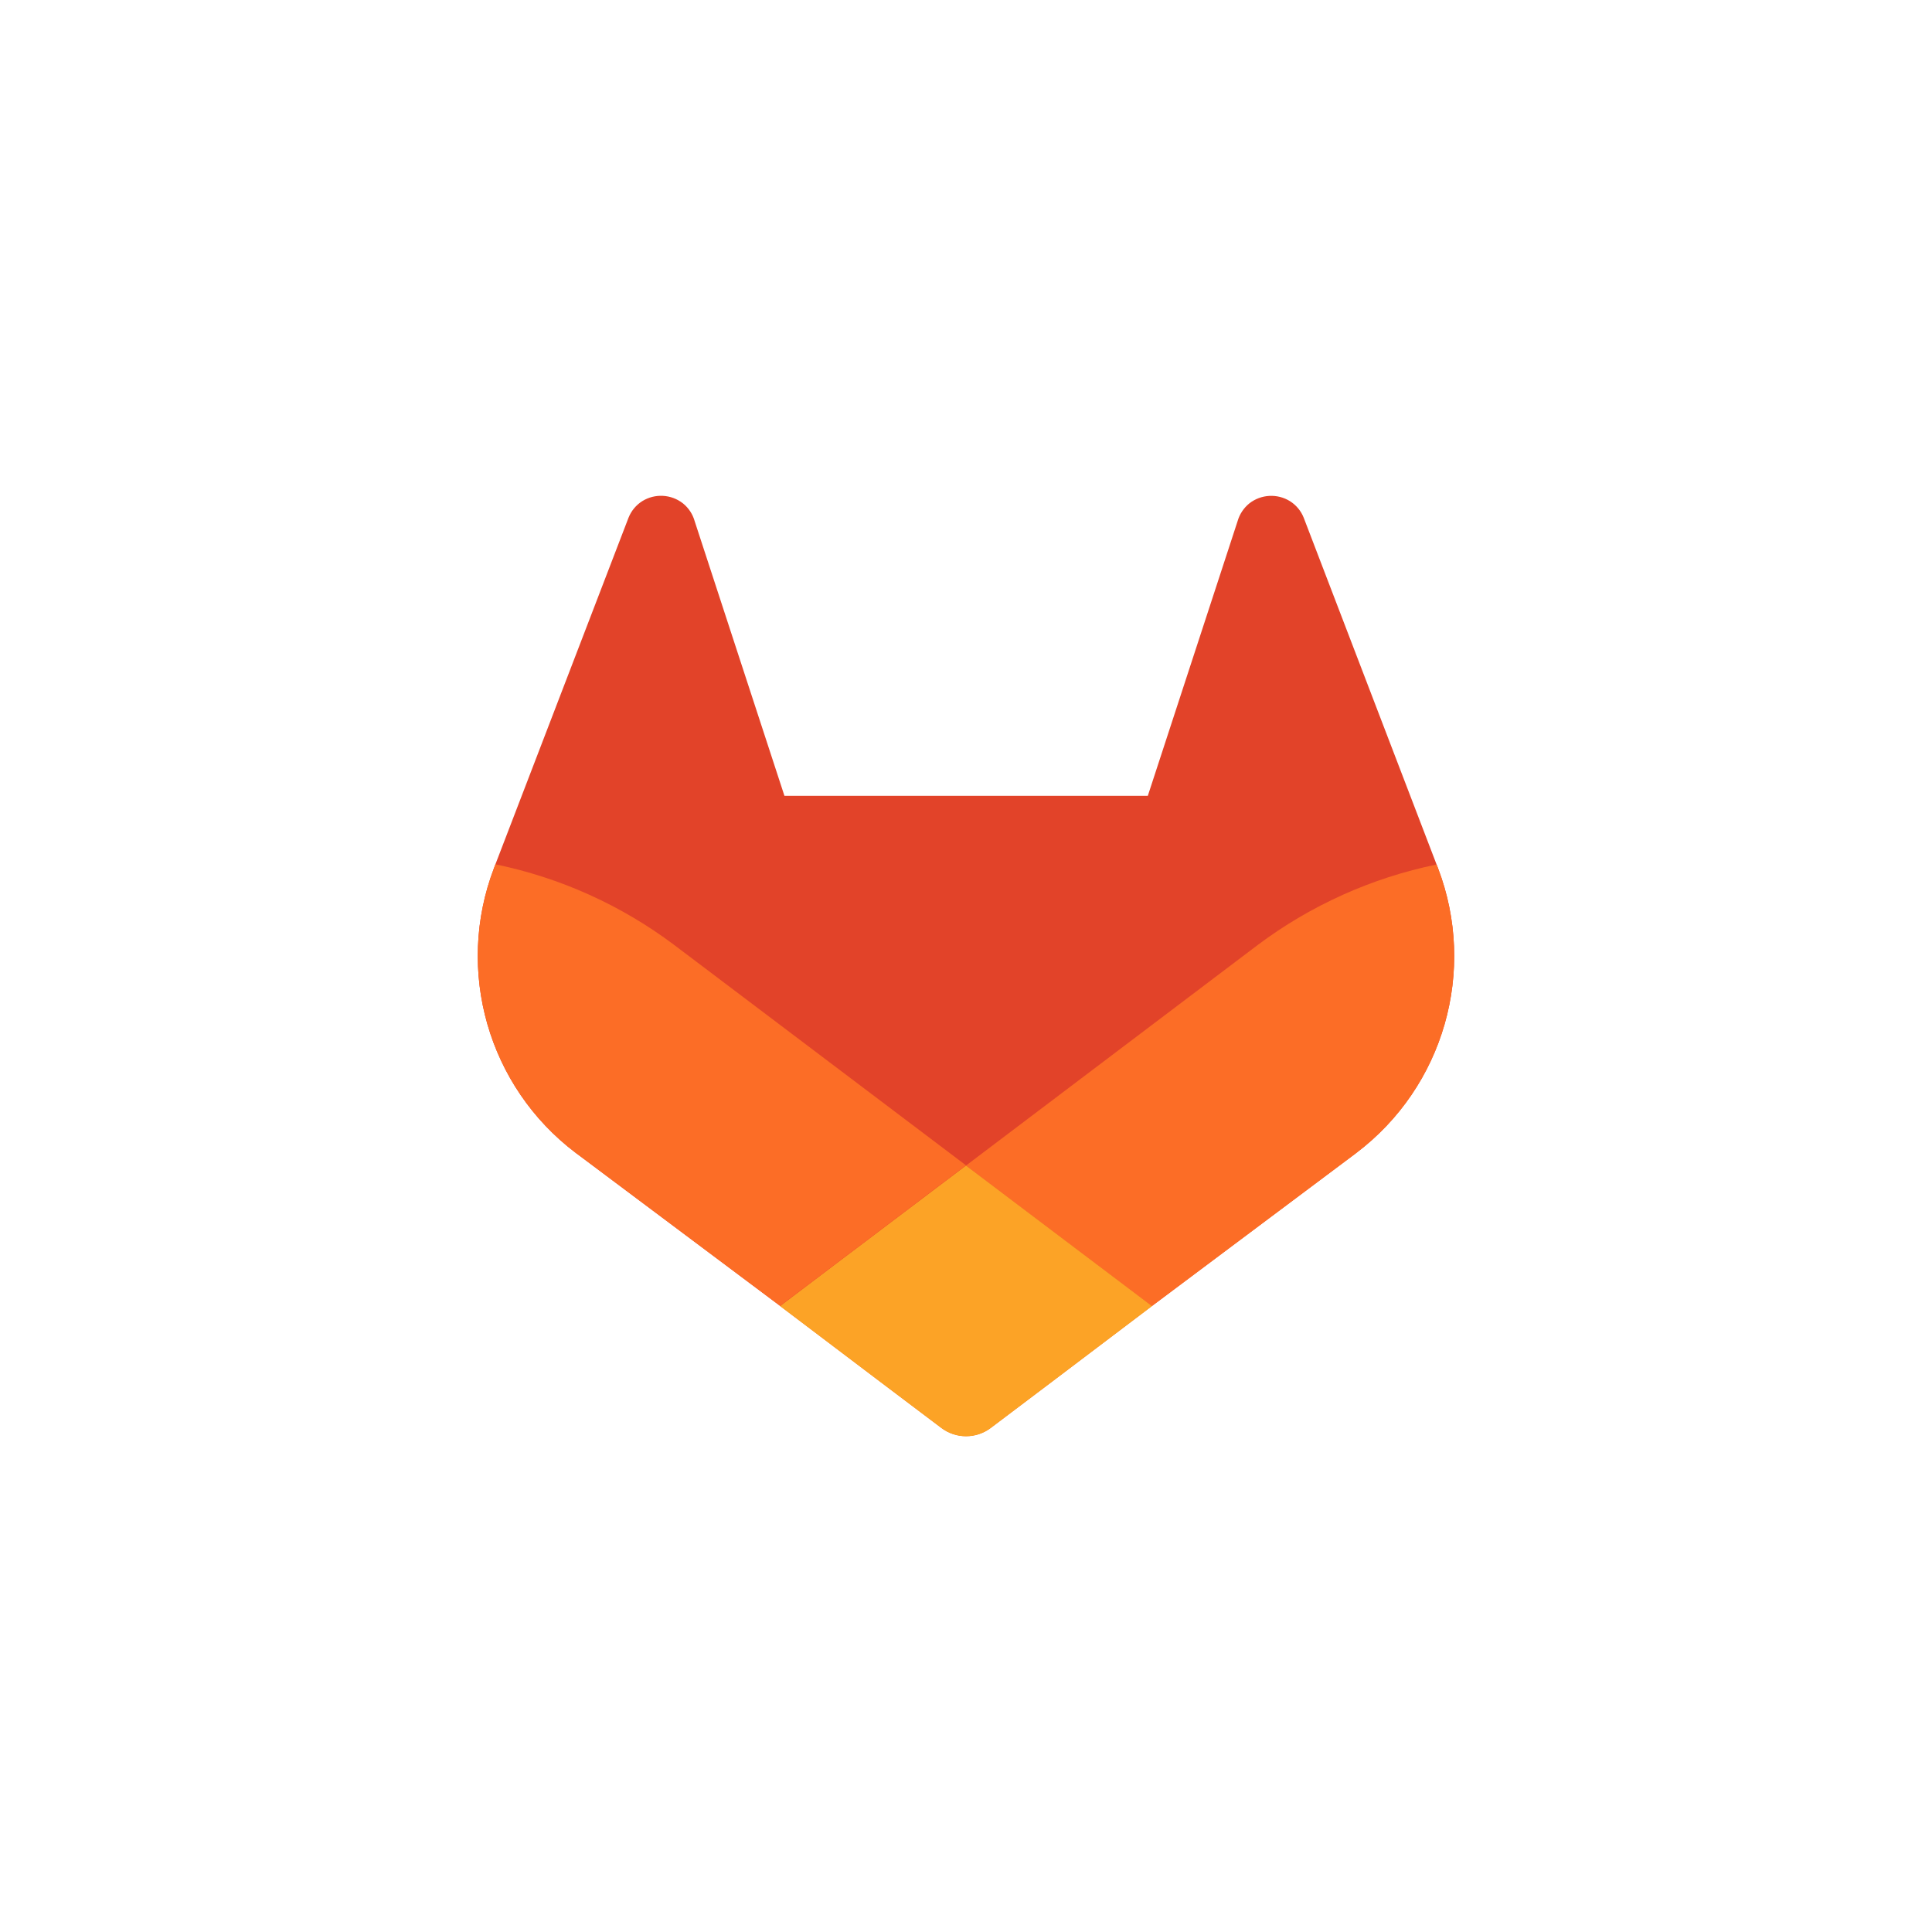
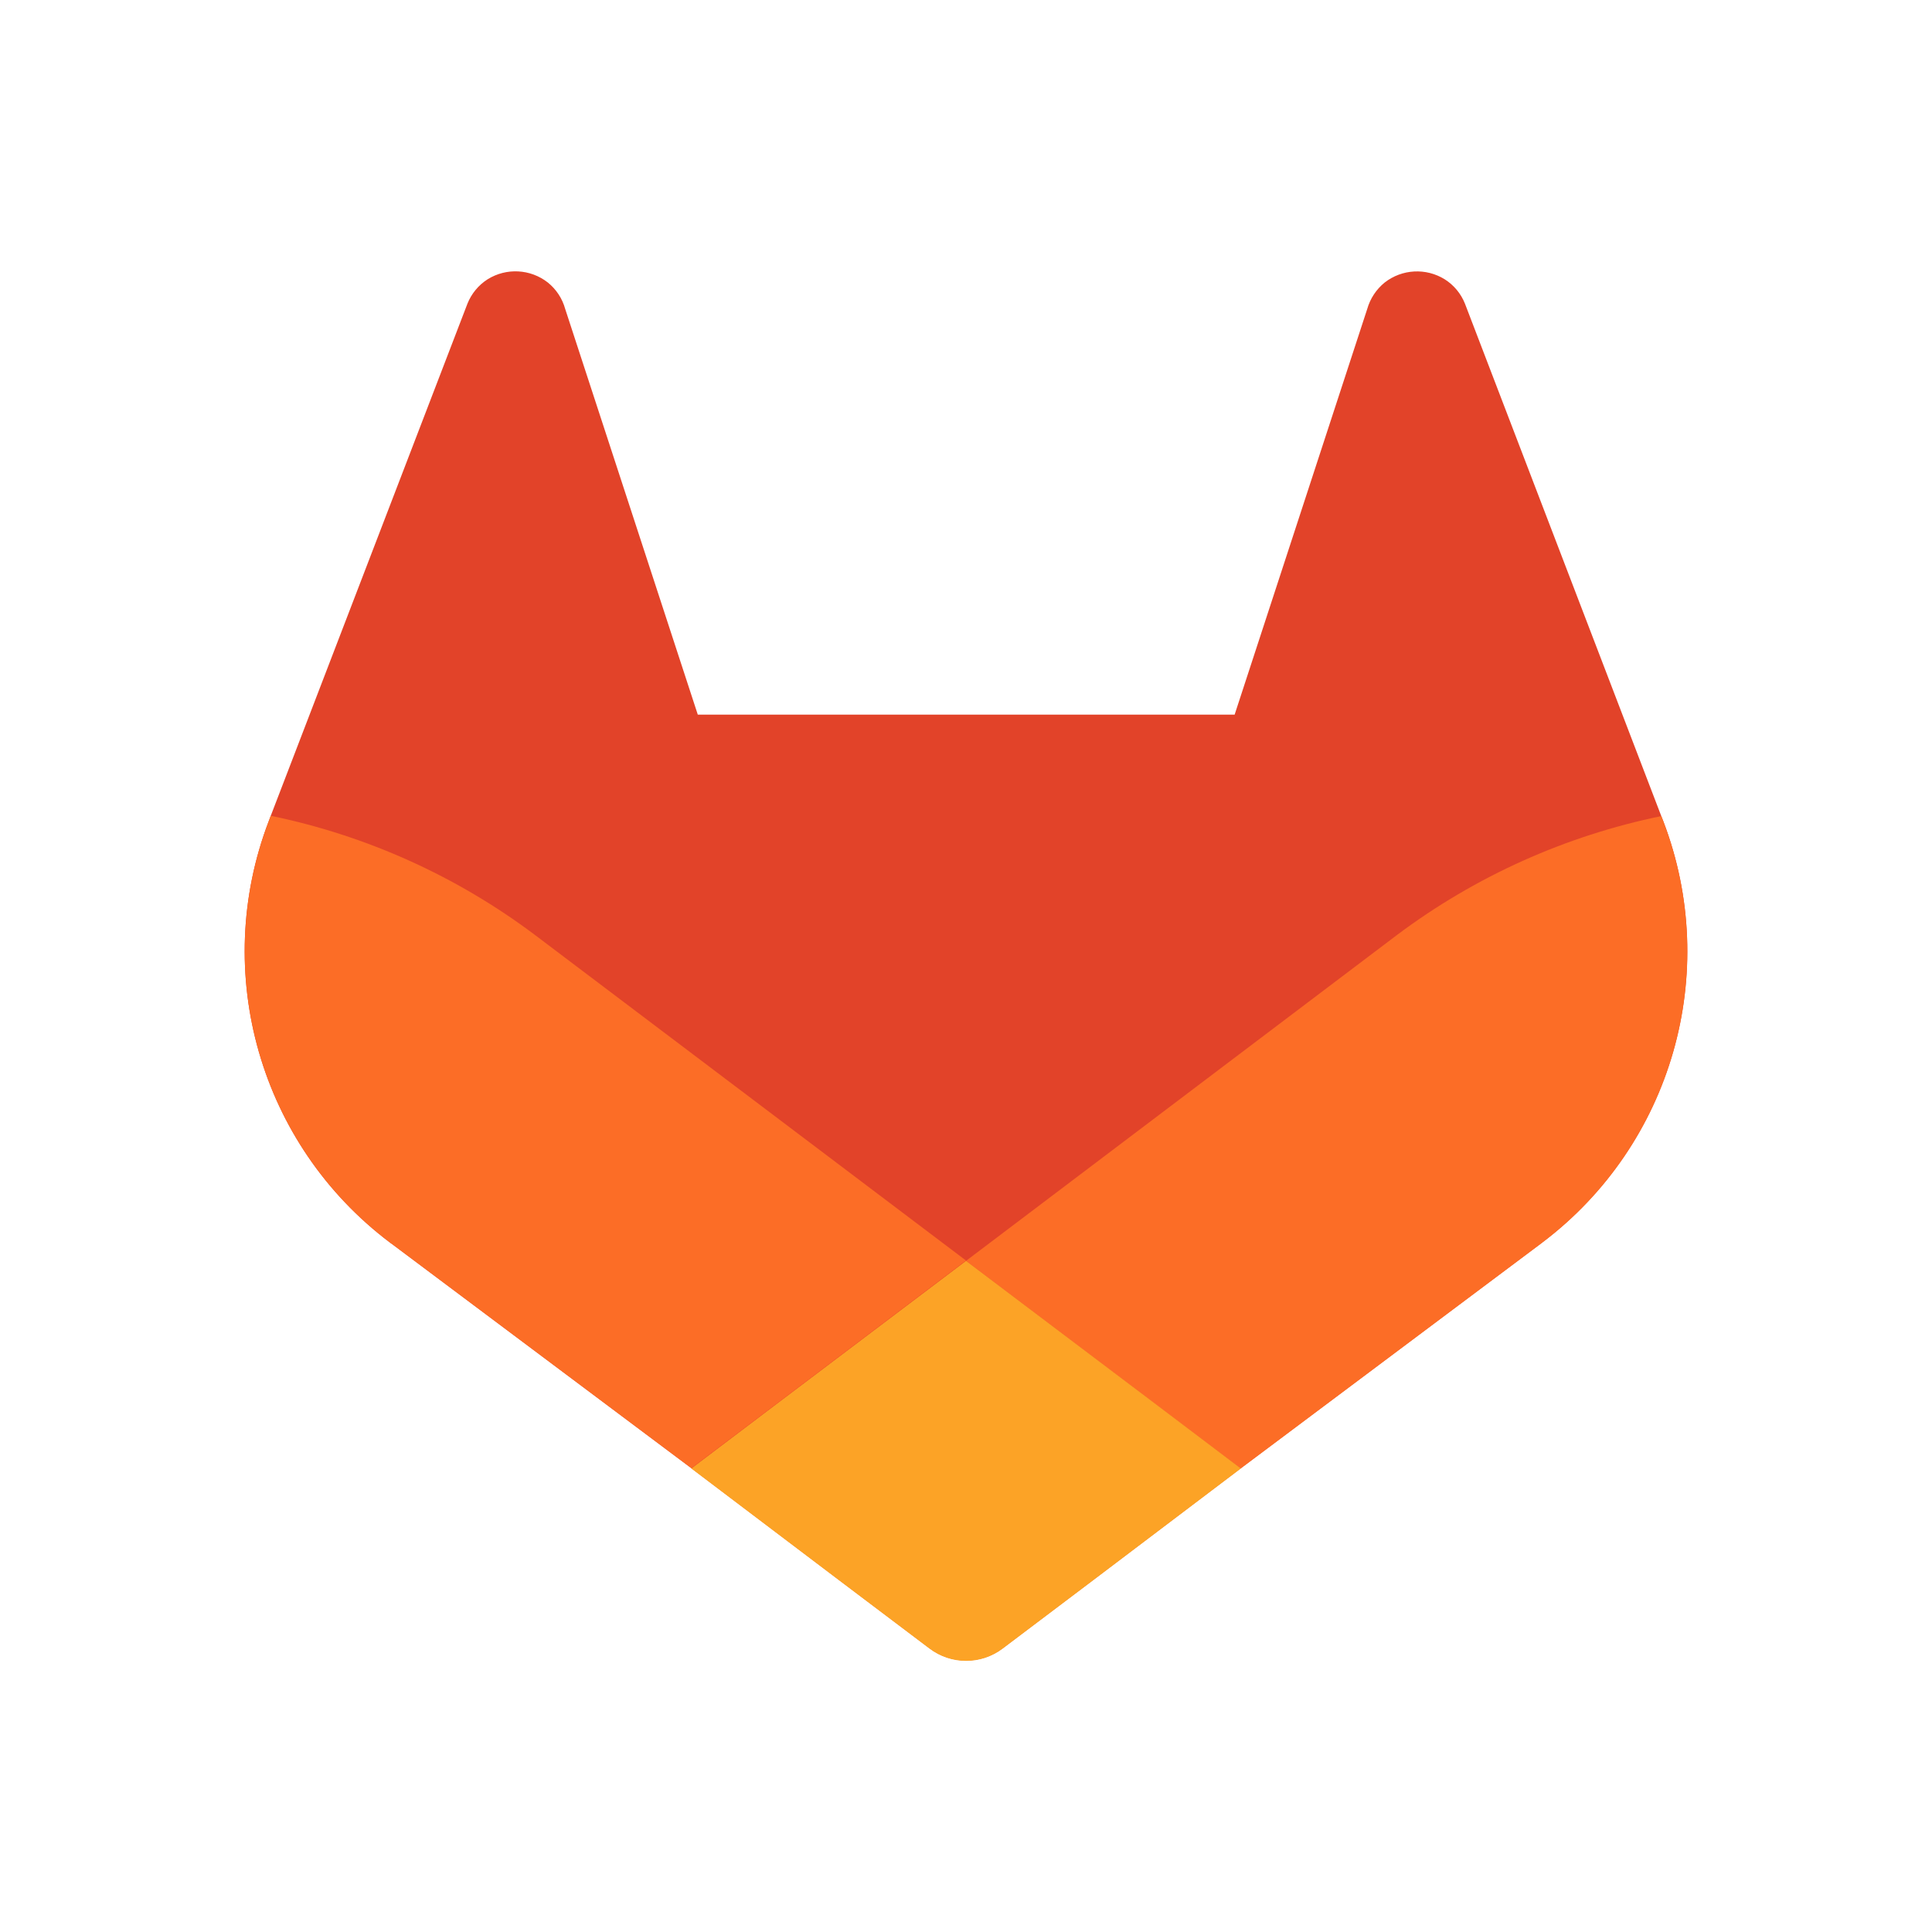
- <svg xmlns="http://www.w3.org/2000/svg" viewBox="0 0 380 380">
+ <svg xmlns="http://www.w3.org/2000/svg" version="1.1" width="500" height="500" viewBox="0 0 500 500" xml:space="preserve">
  <defs>
-     <style>.cls-1{fill:#e24329;}.cls-2{fill:#fc6d26;}.cls-3{fill:#fca326;}</style>
-   </defs>
-   <g id="LOGO">
-     <path class="cls-1" d="M282.83,170.73l-.27-.69-26.14-68.22a6.81,6.81,0,0,0-2.69-3.24,7,7,0,0,0-8,.43,7,7,0,0,0-2.32,3.52l-17.65,54H154.29l-17.65-54A6.86,6.86,0,0,0,134.32,99a7,7,0,0,0-8-.43,6.87,6.87,0,0,0-2.69,3.24L97.44,170l-.26.69a48.54,48.54,0,0,0,16.1,56.1l.09.07.24.17,39.82,29.82,19.7,14.91,12,9.06a8.07,8.07,0,0,0,9.76,0l12-9.06,19.7-14.91,40.06-30,.1-.08A48.56,48.56,0,0,0,282.83,170.73Z" />
-     <path class="cls-2" d="M282.83,170.73l-.27-.69a88.3,88.3,0,0,0-35.15,15.8L190,229.25c19.55,14.79,36.57,27.64,36.57,27.64l40.06-30,.1-.08A48.56,48.56,0,0,0,282.83,170.73Z" />
-     <path class="cls-3" d="M153.43,256.89l19.7,14.91,12,9.06a8.07,8.07,0,0,0,9.76,0l12-9.06,19.7-14.91S209.55,244,190,229.25C170.45,244,153.43,256.89,153.43,256.89Z" />
-     <path class="cls-2" d="M132.58,185.84A88.19,88.19,0,0,0,97.44,170l-.26.69a48.54,48.54,0,0,0,16.1,56.1l.09.07.24.17,39.82,29.82s17-12.85,36.57-27.64Z" />
+ </defs>
+   <rect x="0" y="0" width="100%" height="100%" fill="rgba(255,255,255,0)" />
+   <g transform="matrix(1.944 0 0 1.944 250.0065 250.0065)" id="444594">
+     <g style="" vector-effect="non-scaling-stroke">
+       <g transform="matrix(1 0 0 1 -0.0037 -0.0101)" id="951007">
+         <path style="stroke: none; stroke-width: 1; stroke-dasharray: none; stroke-linecap: butt; stroke-dashoffset: 0; stroke-linejoin: miter; stroke-miterlimit: 4; is-custom-font: none; font-file-url: none; fill: rgb(226,67,41); fill-rule: nonzero; opacity: 1;" transform=" translate(-189.9963, -189.99)" d="M 282.83 170.73 l -0.27 -0.69 l -26.14 -68.22 a 6.81 6.81 0 0 0 -2.69 -3.24 a 7 7 0 0 0 -8 0.43 a 7 7 0 0 0 -2.32 3.52 l -17.65 54 H 154.29 l -17.65 -54 A 6.86 6.86 0 0 0 134.32 99 a 7 7 0 0 0 -8 -0.43 a 6.87 6.87 0 0 0 -2.69 3.24 L 97.44 170 l -0.26 0.69 a 48.54 48.54 0 0 0 16.1 56.1 l 0.09 0.07 l 0.24 0.17 l 39.82 29.82 l 19.7 14.91 l 12 9.06 a 8.07 8.07 0 0 0 9.76 0 l 12 -9.06 l 19.7 -14.91 l 40.06 -30 l 0.1 -0.08 A 48.56 48.56 0 0 0 282.83 170.73 Z" stroke-linecap="round" />
+       </g>
+       <g transform="matrix(1 0 0 1 48.0151 23.465)" id="126859">
+         <path style="stroke: none; stroke-width: 1; stroke-dasharray: none; stroke-linecap: butt; stroke-dashoffset: 0; stroke-linejoin: miter; stroke-miterlimit: 4; is-custom-font: none; font-file-url: none; fill: rgb(252,109,38); fill-rule: nonzero; opacity: 1;" transform=" translate(-238.0151, -213.465)" d="M 282.83 170.73 l -0.27 -0.69 a 88.3 88.3 0 0 0 -35.15 15.8 L 190 229.25 c 19.55 14.79 36.57 27.64 36.57 27.64 l 40.06 -30 l 0.1 -0.08 A 48.56 48.56 0 0 0 282.83 170.73 Z" stroke-linecap="round" />
+       </g>
+       <g transform="matrix(1 0 0 1 0.01 65.8763)" id="284857">
+         <path style="stroke: none; stroke-width: 1; stroke-dasharray: none; stroke-linecap: butt; stroke-dashoffset: 0; stroke-linejoin: miter; stroke-miterlimit: 4; is-custom-font: none; font-file-url: none; fill: rgb(252,163,38); fill-rule: nonzero; opacity: 1;" transform=" translate(-190.01, -255.8763)" d="M 153.43 256.89 l 19.7 14.91 l 12 9.06 a 8.07 8.07 0 0 0 9.76 0 l 12 -9.06 l 19.7 -14.91 S 209.55 244 190 229.25 C 170.45 244 153.43 256.89 153.43 256.89 Z" stroke-linecap="round" />
+       </g>
+       <g transform="matrix(1 0 0 1 -48.0151 23.425)" id="11193">
+         <path style="stroke: none; stroke-width: 1; stroke-dasharray: none; stroke-linecap: butt; stroke-dashoffset: 0; stroke-linejoin: miter; stroke-miterlimit: 4; is-custom-font: none; font-file-url: none; fill: rgb(252,109,38); fill-rule: nonzero; opacity: 1;" transform=" translate(-141.9849, -213.425)" d="M 132.58 185.84 A 88.19 88.19 0 0 0 97.44 170 l -0.26 0.69 a 48.54 48.54 0 0 0 16.1 56.1 l 0.09 0.07 l 0.24 0.17 l 39.82 29.82 s 17 -12.85 36.57 -27.64 Z" stroke-linecap="round" />
+       </g>
+     </g>
  </g>
</svg>
